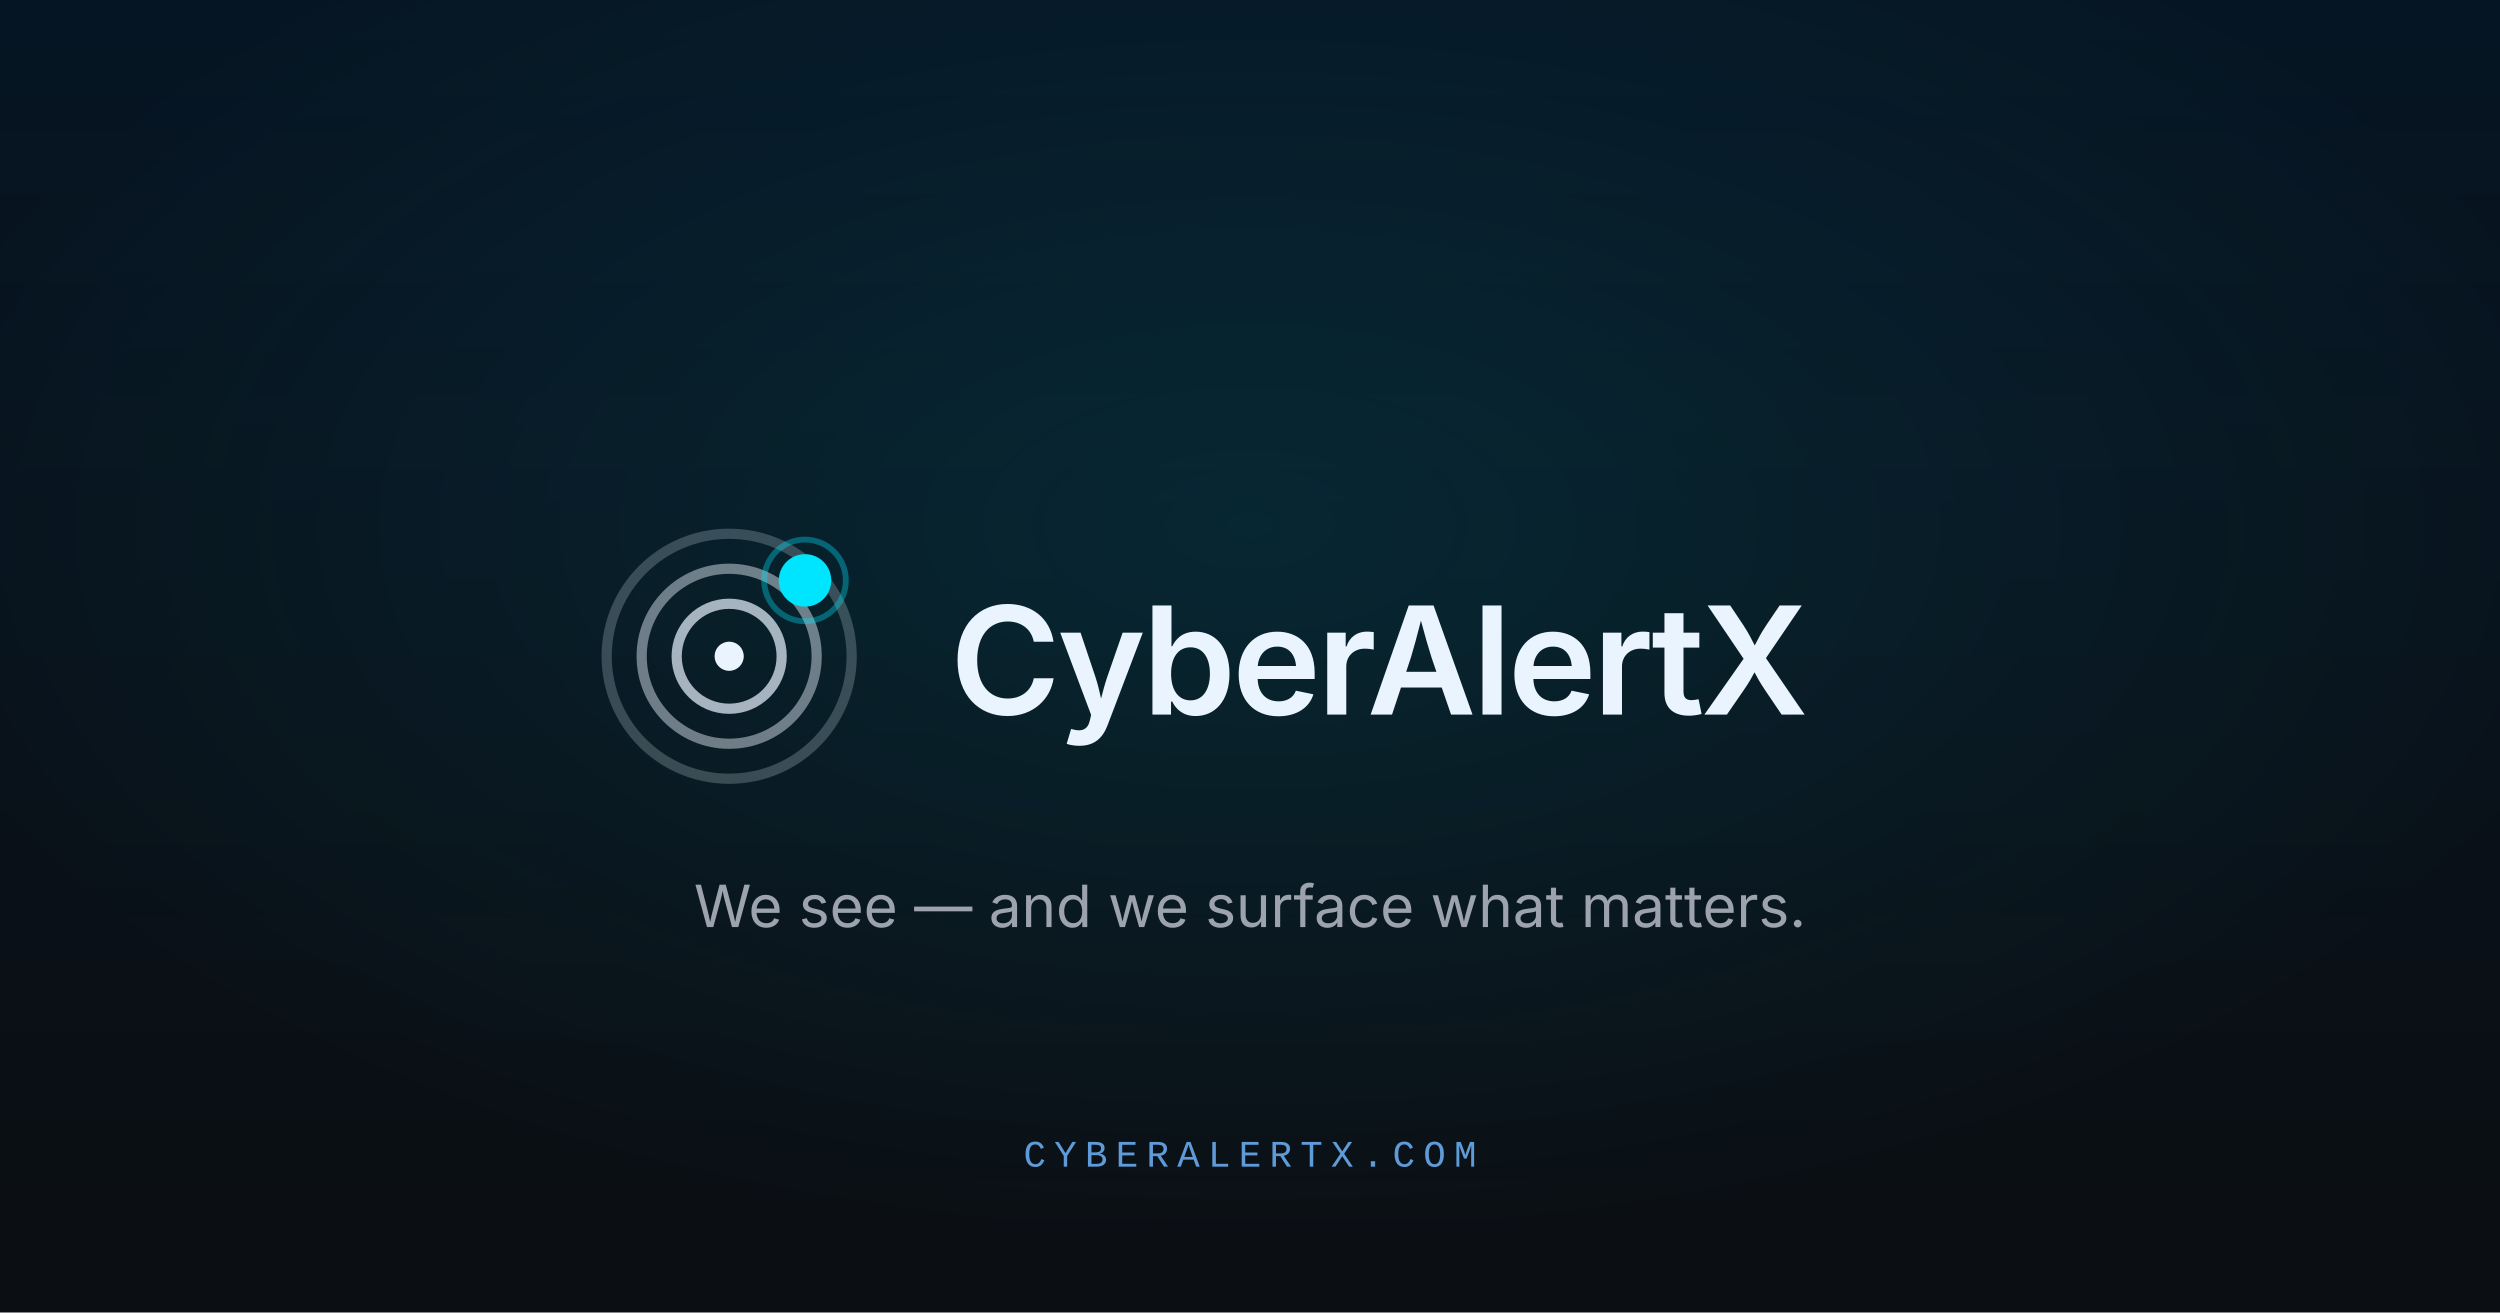
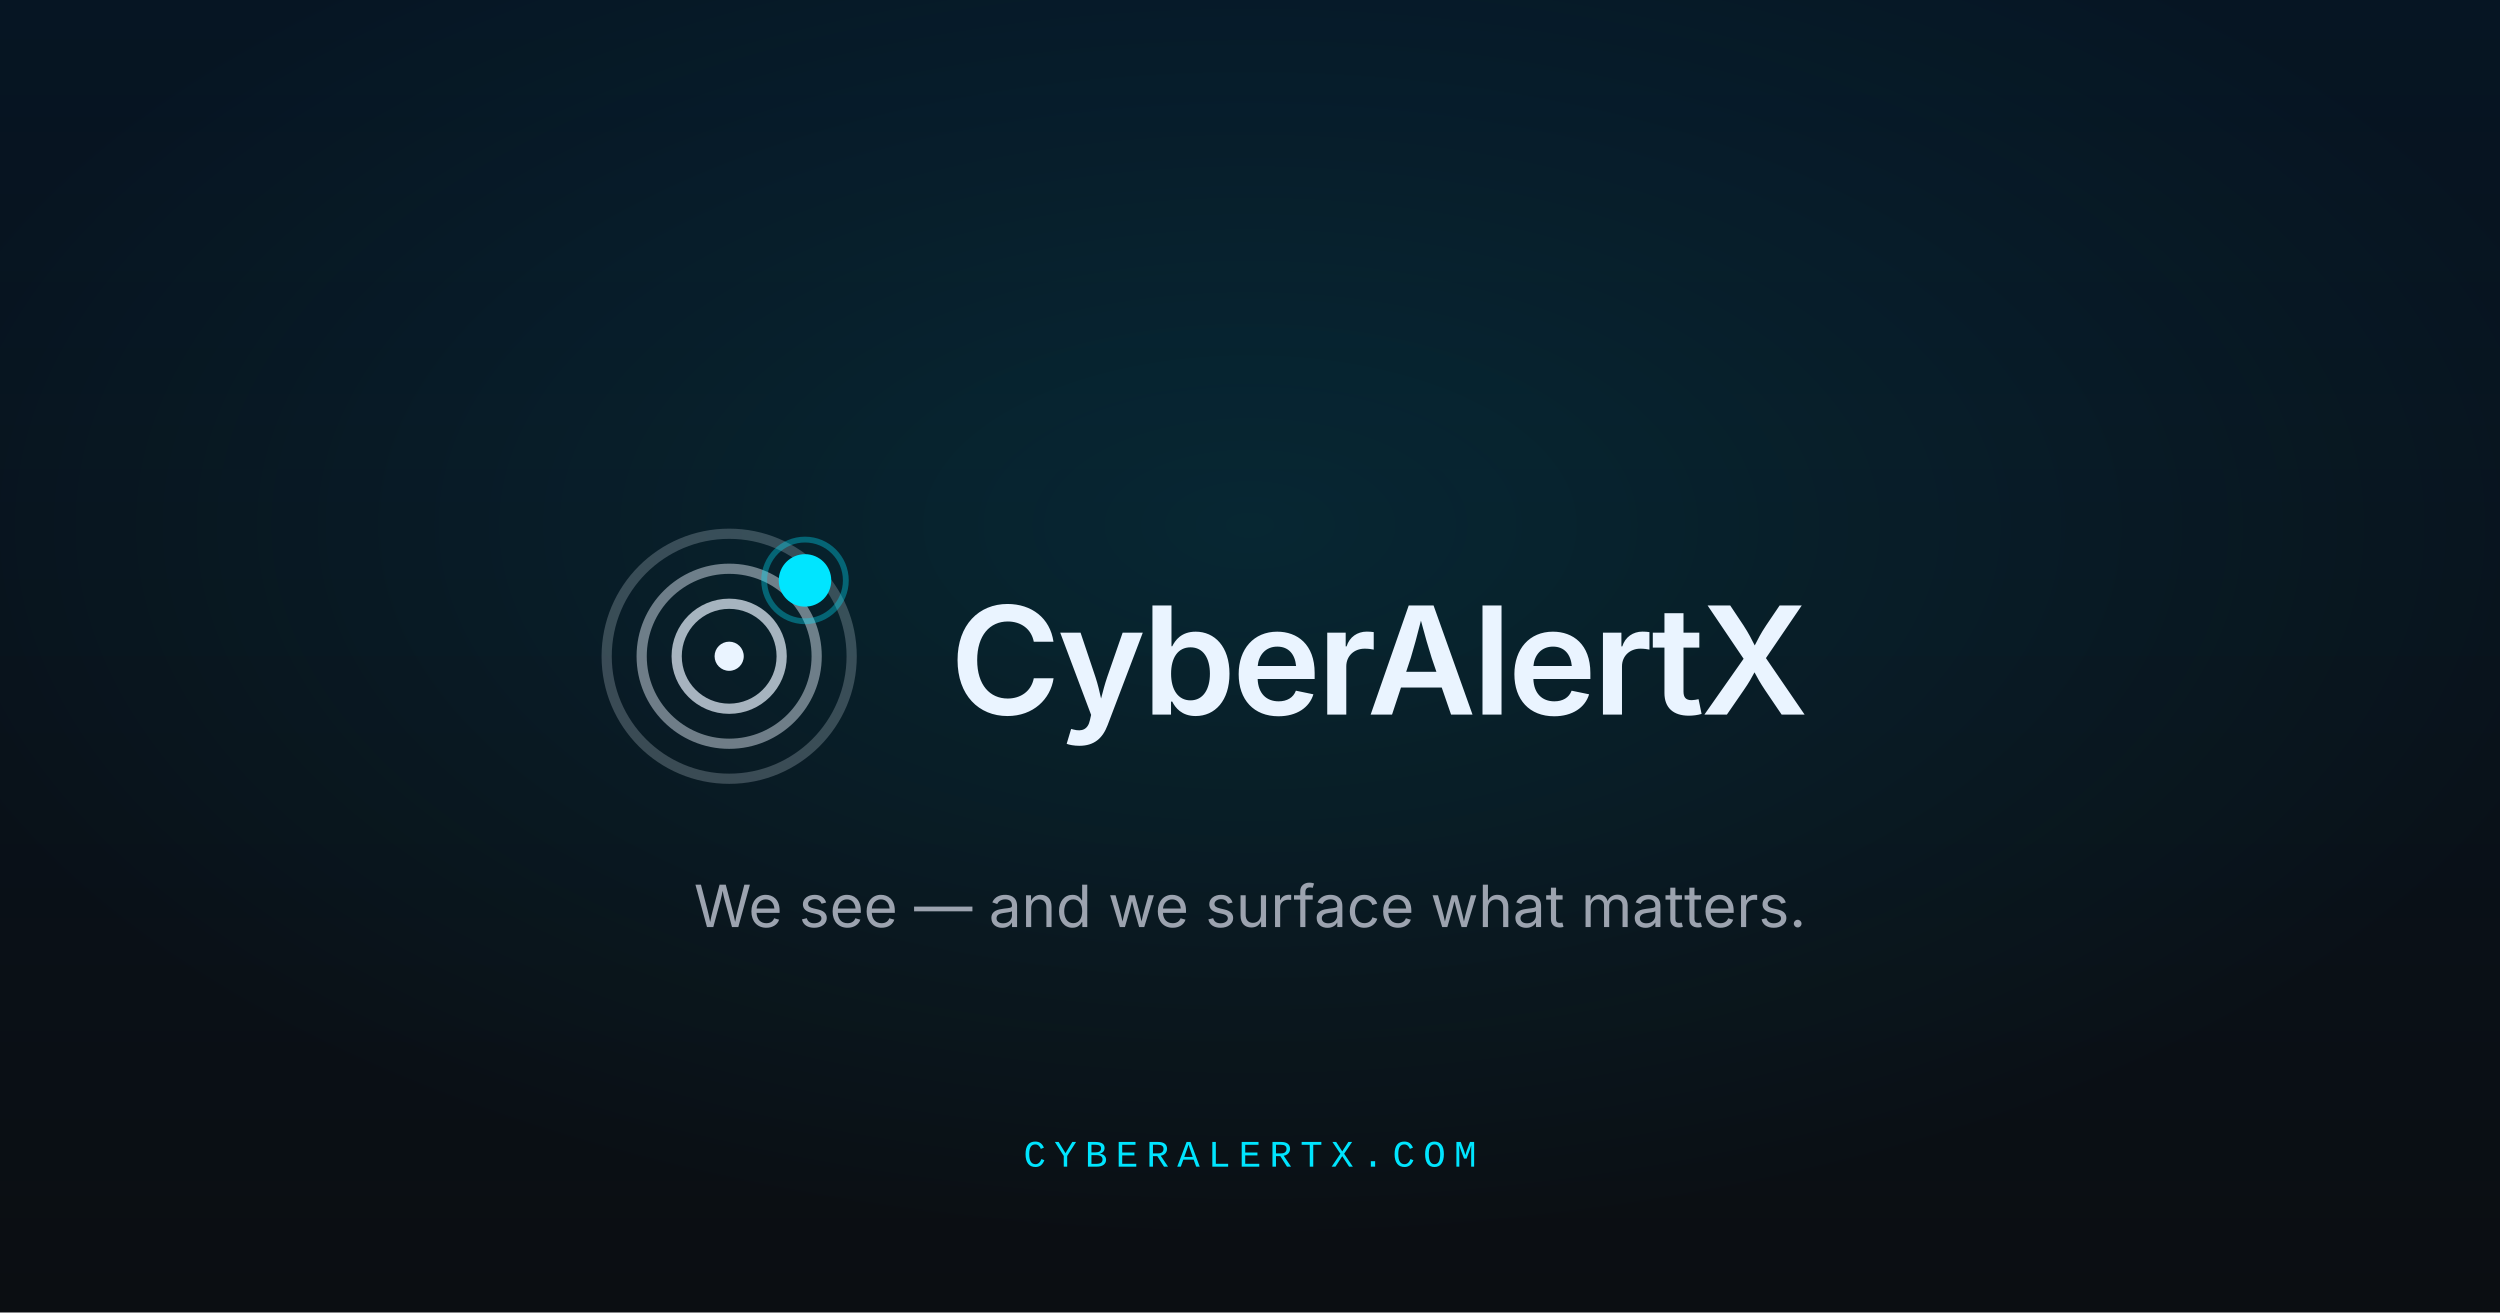
<svg xmlns="http://www.w3.org/2000/svg" viewBox="0 0 1200 630" width="1200" height="630">
  <defs>
    <linearGradient id="bg" x1="0" y1="0" x2="0" y2="1">
      <stop offset="0%" stop-color="#061523" />
      <stop offset="100%" stop-color="#0B0E12" />
    </linearGradient>
    <radialGradient id="glow" cx="50%" cy="40%" r="55%">
      <stop offset="0%" stop-color="#00E5FF" stop-opacity="0.10" />
      <stop offset="100%" stop-color="#00E5FF" stop-opacity="0" />
    </radialGradient>
  </defs>
  <rect width="1200" height="630" fill="url(#bg)" />
  <rect width="1200" height="630" fill="url(#glow)" />
  <g transform="translate(280 245)">
    <svg x="0" y="0" viewBox="0 0 100 100" width="140" height="140">
      <g fill="none" stroke="#EAF4FF" stroke-width="3.5">
        <circle cx="50" cy="50" r="42" opacity="0.22" />
        <circle cx="50" cy="50" r="30" opacity="0.45" />
        <circle cx="50" cy="50" r="18" opacity="0.7" />
      </g>
      <circle cx="50" cy="50" r="5" fill="#EAF4FF" />
      <circle cx="76" cy="24" r="14" fill="none" stroke="#00E5FF" stroke-width="2" opacity="0.35" />
      <circle cx="76" cy="24" r="9" fill="#00E5FF" />
    </svg>
    <text x="176" y="98" font-family="'Space Grotesk', Inter, -apple-system, BlinkMacSystemFont, 'Segoe UI', system-ui, sans-serif" font-size="72" font-weight="600" letter-spacing="-0.025em" fill="#EAF4FF">CyberAlertX</text>
  </g>
  <text x="600" y="445" text-anchor="middle" font-family="Inter, -apple-system, BlinkMacSystemFont, 'Segoe UI', system-ui, sans-serif" font-size="28" font-weight="400" letter-spacing="0" fill="#9CA3AF">We see — and we surface what matters.</text>
-   <text x="600" y="560" text-anchor="middle" font-family="'JetBrains Mono', 'Courier New', monospace" font-size="18" font-weight="500" letter-spacing="0.22em" fill="#5E9BD8">CYBERALERTX.COM</text>
+   <text x="600" y="560" text-anchor="middle" font-family="'JetBrains Mono', 'Courier New', monospace" font-size="18" font-weight="500" letter-spacing="0.22em" fill="#00E5FF">CYBERALERTX.COM</text>
</svg>
